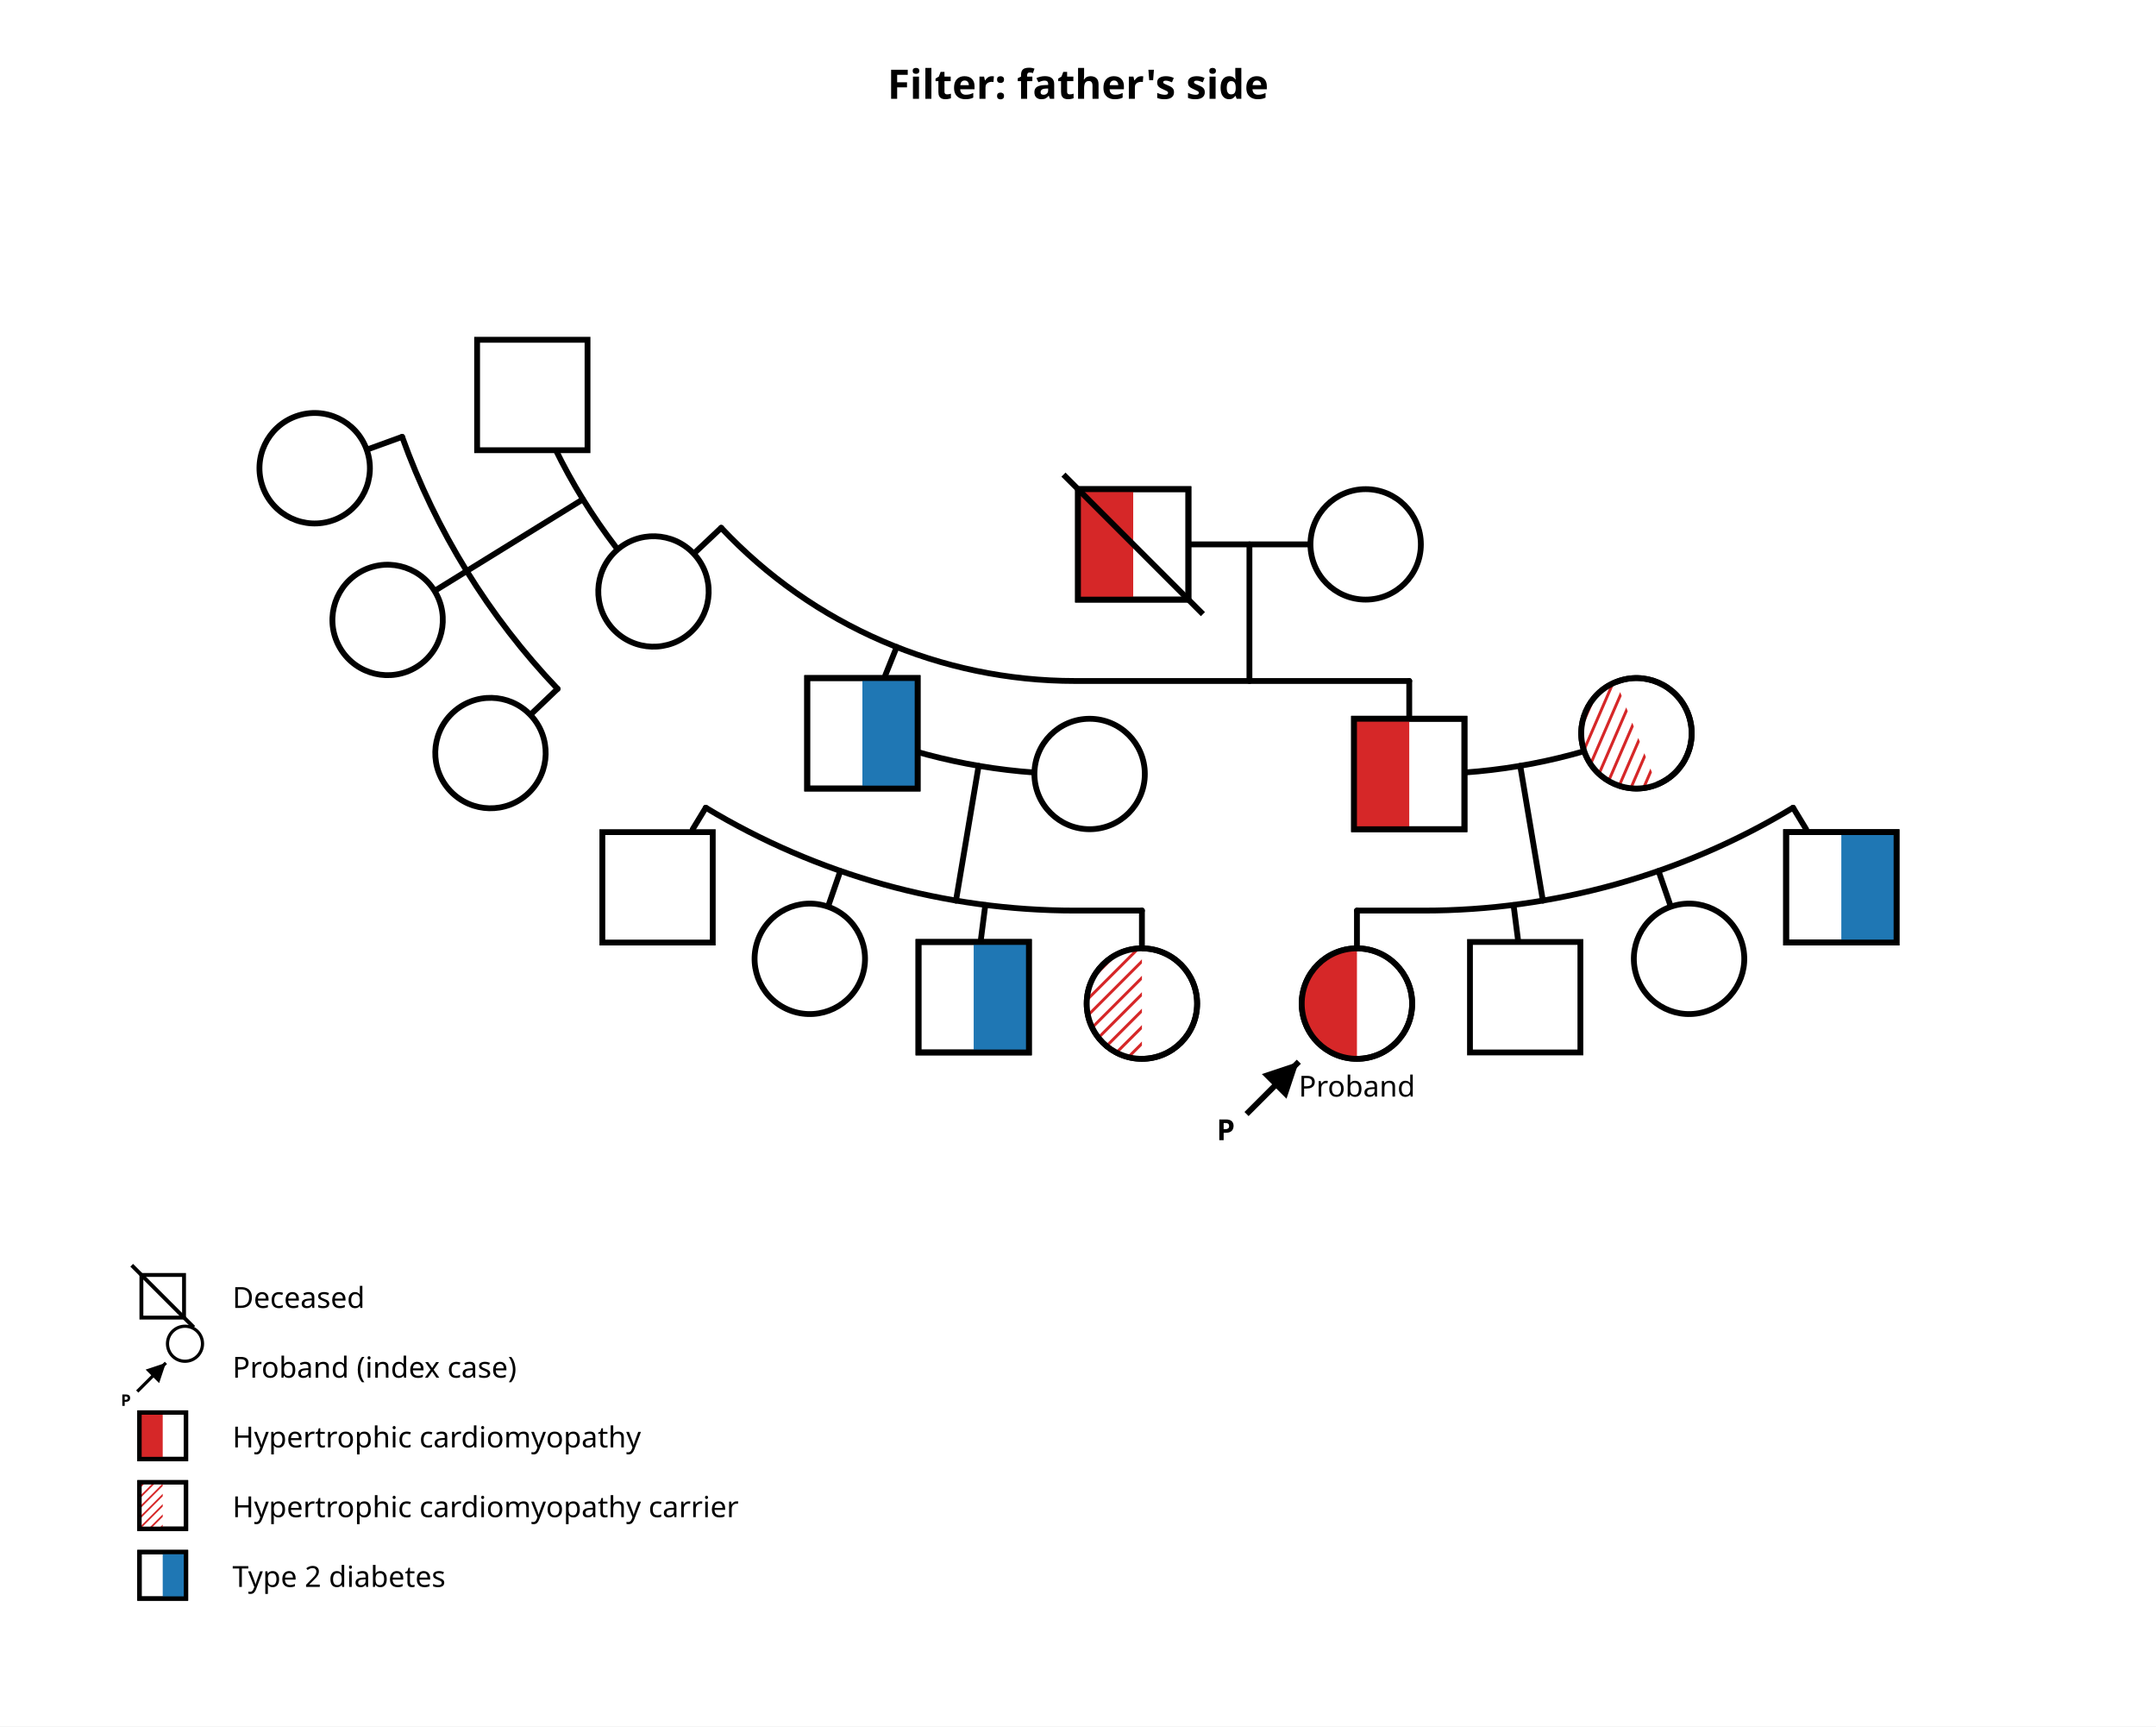
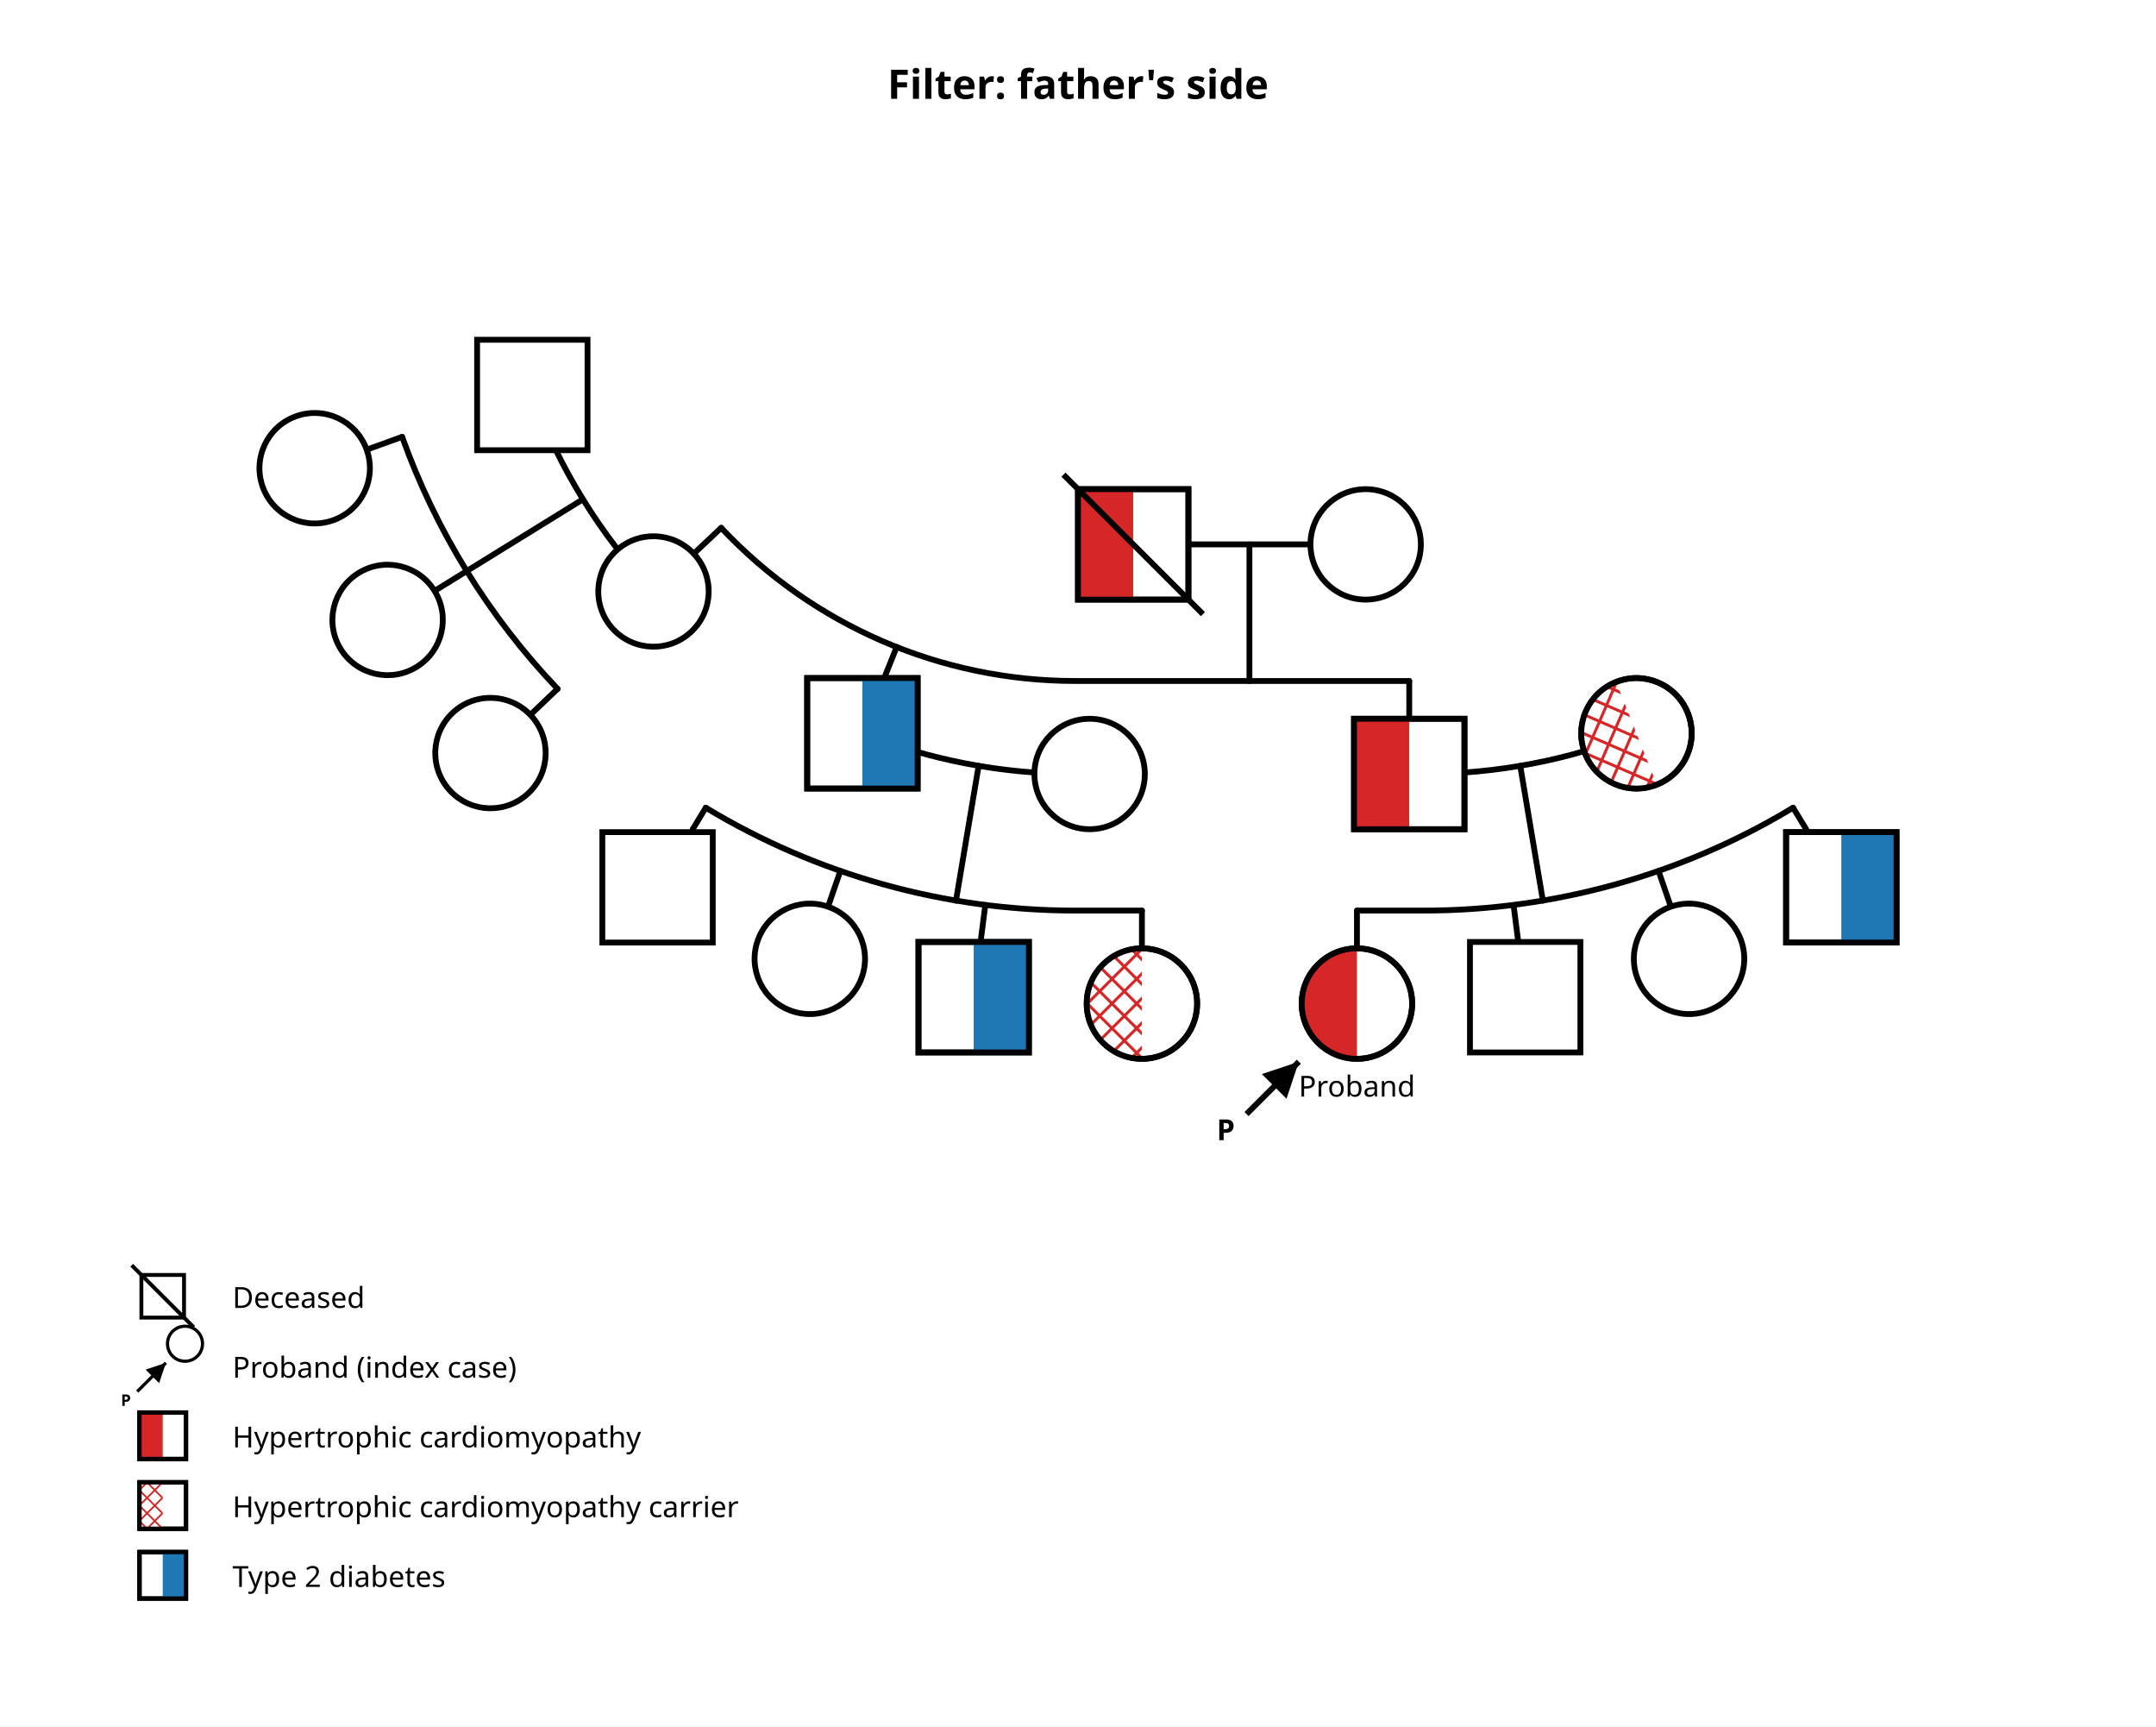
<svg xmlns="http://www.w3.org/2000/svg" width="742" height="594" viewBox="0 0 742 594">
  <defs>
    <marker id="proband-arrowhead" markerWidth="6" markerHeight="6" refX="6" refY="3" orient="auto">
      <path d="M 0 0 L 6 3 L 0 6 Z" fill="black" />
    </marker>
  </defs>
  <rect width="742" height="594" fill="white" />
  <g class="chart-title">
    <text x="371" y="34" text-anchor="middle" font-family="sans-serif" font-size="14" font-weight="bold" fill="black" style="user-select:none">Filter: father's side</text>
  </g>
  <g transform="translate(430 67.3)">
    <path d="M -40 120 L 40 120" fill="none" stroke="black" stroke-width="2" stroke-linecap="round" />
    <line x1="0" y1="120" x2="0" y2="167" fill="none" stroke="black" stroke-width="2" stroke-linecap="round" />
    <path d="M -181.8 114.3 A 167 167 0 0 0 -60 167 L 55 167" fill="none" stroke="black" stroke-width="2" stroke-linecap="round" />
    <line x1="-181.8" y1="114.3" x2="-190.5" y2="122.5" fill="none" stroke="black" stroke-width="2" stroke-linecap="round" />
    <line x1="-121.4" y1="155.3" x2="-125.3" y2="165" fill="none" stroke="black" stroke-width="2" stroke-linecap="round" />
    <line x1="55" y1="167" x2="55" y2="179" fill="none" stroke="black" stroke-width="2" stroke-linecap="round" />
    <path d="M 55 199 L 60 199 A 199 199 0 0 0 133.2 185" fill="none" stroke="black" stroke-width="2" stroke-linecap="round" />
    <line x1="93.2" y1="196.2" x2="101" y2="242.6" fill="none" stroke="black" stroke-width="2" stroke-linecap="round" />
    <path d="M 37 246 L 60 246 A 246 246 0 0 0 187.1 210.6" fill="none" stroke="black" stroke-width="2" stroke-linecap="round" />
    <line x1="37" y1="246" x2="37" y2="258" fill="none" stroke="black" stroke-width="2" stroke-linecap="round" />
    <line x1="90.9" y1="244.1" x2="92.4" y2="255.8" fill="none" stroke="black" stroke-width="2" stroke-linecap="round" />
    <line x1="140.8" y1="232.4" x2="144.7" y2="243.7" fill="none" stroke="black" stroke-width="2" stroke-linecap="round" />
    <line x1="187.1" y1="210.6" x2="191.6" y2="218" fill="none" stroke="black" stroke-width="2" stroke-linecap="round" />
    <path d="M -133.2 185 A 199 199 0 0 0 -60 199 L -55 199" fill="none" stroke="black" stroke-width="2" stroke-linecap="round" />
    <line x1="-93.2" y1="196.2" x2="-101" y2="242.6" fill="none" stroke="black" stroke-width="2" stroke-linecap="round" />
    <path d="M -187.1 210.6 A 246 246 0 0 0 -60 246 L -37 246" fill="none" stroke="black" stroke-width="2" stroke-linecap="round" />
    <line x1="-187.1" y1="210.6" x2="-191.6" y2="218" fill="none" stroke="black" stroke-width="2" stroke-linecap="round" />
    <line x1="-140.8" y1="232.4" x2="-144.7" y2="243.7" fill="none" stroke="black" stroke-width="2" stroke-linecap="round" />
    <line x1="-90.9" y1="244.1" x2="-92.4" y2="255.8" fill="none" stroke="black" stroke-width="2" stroke-linecap="round" />
    <line x1="-37" y1="246" x2="-37" y2="258" fill="none" stroke="black" stroke-width="2" stroke-linecap="round" />
    <path d="M -246.8 68.6 A 199 199 0 0 0 -205.1 136.2" fill="none" stroke="black" stroke-width="2" stroke-linecap="round" />
    <line x1="-229.4" y1="104.5" x2="-269.4" y2="129.2" fill="none" stroke="black" stroke-width="2" stroke-linecap="round" />
    <path d="M -291.6 83 A 246 246 0 0 0 -238.1 169.7" fill="none" stroke="black" stroke-width="2" stroke-linecap="round" />
    <line x1="-291.6" y1="83" x2="-302.9" y2="87.1" fill="none" stroke="black" stroke-width="2" stroke-linecap="round" />
    <line x1="-269.4" y1="129.2" x2="-279.6" y2="135.5" fill="none" stroke="black" stroke-width="2" stroke-linecap="round" />
    <line x1="-238.1" y1="169.7" x2="-246.8" y2="178" fill="none" stroke="black" stroke-width="2" stroke-linecap="round" />
    <g transform="translate(-40 120) rotate(0)">
      <g transform="translate(-20 -20)">
        <g transform="translate(20 20)" style="user-select:none" />
        <g>
          <g>
            <clipPath id="symbol-clip-0">
              <rect x="1" y="1" width="38" height="38" />
            </clipPath>
            <rect x="1" y="1" width="38" height="38" stroke="black" stroke-width="2" fill="white" />
            <g clip-path="url(#symbol-clip-0)">
              <g>
                <g data-tag-fill="solid">
                  <path d="M 20 20 L 20 60 A 40 40 0 0 1 20 -20 Z" fill="#d62728" />
                </g>
              </g>
            </g>
            <rect x="1" y="1" width="38" height="38" stroke="black" stroke-width="2" fill="none" />
          </g>
        </g>
        <line x1="-4" y1="-4" x2="44" y2="44" stroke="black" stroke-width="2" />
      </g>
    </g>
    <g transform="translate(40 120) rotate(0)">
      <g transform="translate(-20 -20)">
        <g transform="translate(20 20)" style="user-select:none" />
        <g>
          <g>
            <circle cx="20" cy="20" r="19" stroke="black" stroke-width="2" fill="white" />
          </g>
        </g>
      </g>
    </g>
    <g transform="translate(55 199) rotate(0)">
      <g transform="translate(-20 -20)">
        <g transform="translate(20 20)" style="user-select:none" />
        <g>
          <g>
            <clipPath id="symbol-clip-2">
              <rect x="1" y="1" width="38" height="38" />
            </clipPath>
            <rect x="1" y="1" width="38" height="38" stroke="black" stroke-width="2" fill="white" />
            <g clip-path="url(#symbol-clip-2)">
              <g>
                <g data-tag-fill="solid">
                  <path d="M 20 20 L 20 60 A 40 40 0 0 1 20 -20 Z" fill="#d62728" />
                </g>
              </g>
            </g>
            <rect x="1" y="1" width="38" height="38" stroke="black" stroke-width="2" fill="none" />
          </g>
        </g>
      </g>
    </g>
    <g transform="translate(133.2 185) rotate(-21.6)">
      <g transform="translate(-20 -20)">
        <g transform="translate(20 20)" style="user-select:none" />
        <g>
          <g>
            <clipPath id="symbol-clip-3">
              <circle cx="20" cy="20" r="19" />
            </clipPath>
            <circle cx="20" cy="20" r="19" stroke="black" stroke-width="2" fill="white" />
            <g clip-path="url(#symbol-clip-3)">
              <g data-carrier-sector="hcm">
-                 <g data-tag-fill="diagonal">
+                 <g data-tag-fill="crosshatch">
                  <clipPath id="symbol-clip-3-s0">
                    <path d="M 20 20 L 20 60 A 40 40 0 0 1 20 -20 Z" />
                  </clipPath>
                  <path d="M 20 20 L 20 60 A 40 40 0 0 1 20 -20 Z" fill="white" />
-                   <path d="M-37.172 40L2.828 0M-31.515 40L8.485 0M-25.858 40L14.142 0M-20.201 40L19.799 0M-14.544 40L25.456 0M-8.887 40L31.113 0M-3.23 40L36.77 0M2.426 40L42.426 0M8.083 40L48.083 0M13.74 40L53.74 0M19.397 40L59.397 0M25.054 40L65.054 0M30.711 40L70.711 0M36.368 40L76.368 0" fill="none" stroke="#d62728" stroke-width="1" clip-path="url(#symbol-clip-3-s0)" />
+                   <path d="M-35.757 40L4.243 0M-27.272 40L12.728 0M-18.787 40L21.213 0M-10.302 40L29.698 0M-1.816 40L38.184 0M6.669 40L46.669 0M15.154 40L55.154 0M23.64 40L63.64 0M32.125 40L72.125 0M-35.757 0L4.243 40M-27.272 0L12.728 40M-18.787 0L21.213 40M-10.302 0L29.698 40M-1.816 0L38.184 40M6.669 0L46.669 40M15.154 0L55.154 40M23.64 0L63.64 40M32.125 0L72.125 40" fill="none" stroke="#d62728" stroke-width="1" clip-path="url(#symbol-clip-3-s0)" />
                </g>
              </g>
            </g>
            <circle cx="20" cy="20" r="19" stroke="black" stroke-width="2" fill="none" />
          </g>
        </g>
      </g>
    </g>
    <g transform="translate(203.7 238) rotate(-31.1)">
      <g transform="translate(-20 -20)">
        <g transform="translate(20 20)" style="user-select:none" />
        <g>
          <g transform="rotate(31.1 20 20)">
            <g>
              <clipPath id="symbol-clip-4">
                <rect x="1" y="1" width="38" height="38" />
              </clipPath>
              <rect x="1" y="1" width="38" height="38" stroke="black" stroke-width="2" fill="white" />
              <g clip-path="url(#symbol-clip-4)">
                <g>
                  <g data-tag-fill="solid">
                    <path d="M 20 20 L 20 -20 A 40 40 0 0 1 20 60 Z" fill="#1f77b4" />
                  </g>
                </g>
              </g>
              <rect x="1" y="1" width="38" height="38" stroke="black" stroke-width="2" fill="none" />
            </g>
          </g>
        </g>
      </g>
    </g>
    <g transform="translate(151.3 262.6) rotate(-19.2)">
      <g transform="translate(-20 -20)">
        <g transform="translate(20 20)" style="user-select:none" />
        <g>
          <g>
            <circle cx="20" cy="20" r="19" stroke="black" stroke-width="2" fill="white" />
          </g>
        </g>
      </g>
    </g>
    <g transform="translate(94.9 275.8) rotate(-7.2)">
      <g transform="translate(-20 -20)">
        <g transform="translate(20 20)" style="user-select:none" />
        <g>
          <g transform="rotate(7.2 20 20)">
            <g>
              <rect x="1" y="1" width="38" height="38" stroke="black" stroke-width="2" fill="white" />
            </g>
          </g>
        </g>
      </g>
    </g>
    <g transform="translate(37 278) rotate(0)">
      <g transform="translate(-20 -20)">
        <g transform="translate(20 20)" style="user-select:none">
          <g data-name-label="true" pointer-events="none">
            <text x="0" y="32" text-anchor="middle" font-family="sans-serif" font-size="10" fill="black">Proband</text>
          </g>
        </g>
        <g>
          <g>
            <clipPath id="symbol-clip-7">
              <circle cx="20" cy="20" r="19" />
            </clipPath>
            <circle cx="20" cy="20" r="19" stroke="black" stroke-width="2" fill="white" />
            <g clip-path="url(#symbol-clip-7)">
              <g>
                <g data-tag-fill="solid">
                  <path d="M 20 20 L 20 60 A 40 40 0 0 1 20 -20 Z" fill="#d62728" />
                </g>
              </g>
            </g>
            <circle cx="20" cy="20" r="19" stroke="black" stroke-width="2" fill="none" />
          </g>
        </g>
        <g data-arrow="proband">
          <line x1="-18" y1="58" x2="0" y2="40" stroke="black" stroke-width="2" marker-end="url(#proband-arrowhead)" />
          <rect x="-30" y="58" width="8.5" height="10" fill="white" />
          <text data-proband-letter="true" x="-22" y="67" text-anchor="end" font-family="sans-serif" font-size="10" font-weight="bold" fill="black" style="user-select:none">P</text>
        </g>
      </g>
    </g>
    <g transform="translate(-133.2 185) rotate(21.6)">
      <g transform="translate(-20 -20)">
        <g transform="translate(20 20)" style="user-select:none" />
        <g>
          <g transform="rotate(-21.6 20 20)">
            <g>
              <clipPath id="symbol-clip-8">
                <rect x="1" y="1" width="38" height="38" />
              </clipPath>
              <rect x="1" y="1" width="38" height="38" stroke="black" stroke-width="2" fill="white" />
              <g clip-path="url(#symbol-clip-8)">
                <g>
                  <g data-tag-fill="solid">
                    <path d="M 20 20 L 20 -20 A 40 40 0 0 1 20 60 Z" fill="#1f77b4" />
                  </g>
                </g>
              </g>
              <rect x="1" y="1" width="38" height="38" stroke="black" stroke-width="2" fill="none" />
            </g>
          </g>
        </g>
      </g>
    </g>
    <g transform="translate(-55 199) rotate(0)">
      <g transform="translate(-20 -20)">
        <g transform="translate(20 20)" style="user-select:none" />
        <g>
          <g>
            <circle cx="20" cy="20" r="19" stroke="black" stroke-width="2" fill="white" />
          </g>
        </g>
      </g>
    </g>
    <g transform="translate(-37 278) rotate(0)">
      <g transform="translate(-20 -20)">
        <g transform="translate(20 20)" style="user-select:none" />
        <g>
          <g>
            <clipPath id="symbol-clip-10">
              <circle cx="20" cy="20" r="19" />
            </clipPath>
            <circle cx="20" cy="20" r="19" stroke="black" stroke-width="2" fill="white" />
            <g clip-path="url(#symbol-clip-10)">
              <g data-carrier-sector="hcm">
-                 <g data-tag-fill="diagonal">
+                 <g data-tag-fill="crosshatch">
                  <clipPath id="symbol-clip-10-s0">
                    <path d="M 20 20 L 20 60 A 40 40 0 0 1 20 -20 Z" />
                  </clipPath>
                  <path d="M 20 20 L 20 60 A 40 40 0 0 1 20 -20 Z" fill="white" />
-                   <path d="M-37.172 40L2.828 0M-31.515 40L8.485 0M-25.858 40L14.142 0M-20.201 40L19.799 0M-14.544 40L25.456 0M-8.887 40L31.113 0M-3.23 40L36.77 0M2.426 40L42.426 0M8.083 40L48.083 0M13.74 40L53.74 0M19.397 40L59.397 0M25.054 40L65.054 0M30.711 40L70.711 0M36.368 40L76.368 0" fill="none" stroke="#d62728" stroke-width="1" clip-path="url(#symbol-clip-10-s0)" />
+                   <path d="M-35.757 40L4.243 0M-27.272 40L12.728 0M-18.787 40L21.213 0M-10.302 40L29.698 0M-1.816 40L38.184 0M6.669 40L46.669 0M15.154 40L55.154 0M23.64 40L63.64 0M32.125 40L72.125 0M-35.757 0L4.243 40M-27.272 0L12.728 40M-18.787 0L21.213 40M-10.302 0L29.698 40M-1.816 0L38.184 40M6.669 0L46.669 40M15.154 0L55.154 40M23.64 0L63.64 40M32.125 0L72.125 40" fill="none" stroke="#d62728" stroke-width="1" clip-path="url(#symbol-clip-10-s0)" />
                </g>
              </g>
            </g>
            <circle cx="20" cy="20" r="19" stroke="black" stroke-width="2" fill="none" />
          </g>
        </g>
      </g>
    </g>
    <g transform="translate(-94.9 275.8) rotate(7.2)">
      <g transform="translate(-20 -20)">
        <g transform="translate(20 20)" style="user-select:none" />
        <g>
          <g transform="rotate(-7.2 20 20)">
            <g>
              <clipPath id="symbol-clip-11">
                <rect x="1" y="1" width="38" height="38" />
              </clipPath>
              <rect x="1" y="1" width="38" height="38" stroke="black" stroke-width="2" fill="white" />
              <g clip-path="url(#symbol-clip-11)">
                <g>
                  <g data-tag-fill="solid">
                    <path d="M 20 20 L 20 -20 A 40 40 0 0 1 20 60 Z" fill="#1f77b4" />
                  </g>
                </g>
              </g>
              <rect x="1" y="1" width="38" height="38" stroke="black" stroke-width="2" fill="none" />
            </g>
          </g>
        </g>
      </g>
    </g>
    <g transform="translate(-151.3 262.6) rotate(19.2)">
      <g transform="translate(-20 -20)">
        <g transform="translate(20 20)" style="user-select:none" />
        <g>
          <g>
            <circle cx="20" cy="20" r="19" stroke="black" stroke-width="2" fill="white" />
          </g>
        </g>
      </g>
    </g>
    <g transform="translate(-203.7 238) rotate(31.1)">
      <g transform="translate(-20 -20)">
        <g transform="translate(20 20)" style="user-select:none" />
        <g>
          <g transform="rotate(-31.1 20 20)">
            <g>
              <rect x="1" y="1" width="38" height="38" stroke="black" stroke-width="2" fill="white" />
            </g>
          </g>
        </g>
      </g>
    </g>
    <g transform="translate(-246.8 68.6) rotate(69.8)">
      <g transform="translate(-20 -20)">
        <g transform="translate(20 20)" style="user-select:none" />
        <g>
          <g transform="rotate(20.2 20 20)">
            <g>
              <rect x="1" y="1" width="38" height="38" stroke="black" stroke-width="2" fill="white" />
            </g>
          </g>
        </g>
      </g>
    </g>
    <g transform="translate(-205.1 136.2) rotate(46.8)">
      <g transform="translate(-20 -20)">
        <g transform="translate(20 20)" style="user-select:none" />
        <g>
          <g>
            <circle cx="20" cy="20" r="19" stroke="black" stroke-width="2" fill="white" />
          </g>
        </g>
      </g>
    </g>
    <g transform="translate(-261.2 191.8) rotate(46.4)">
      <g transform="translate(-20 -20)">
        <g transform="translate(20 20)" style="user-select:none" />
        <g>
          <g>
            <circle cx="20" cy="20" r="19" stroke="black" stroke-width="2" fill="white" />
          </g>
        </g>
      </g>
    </g>
    <g transform="translate(-296.6 146) rotate(58.3)">
      <g transform="translate(-20 -20)">
        <g transform="translate(20 20)" style="user-select:none" />
        <g>
          <g>
            <circle cx="20" cy="20" r="19" stroke="black" stroke-width="2" fill="white" />
          </g>
        </g>
      </g>
    </g>
    <g transform="translate(-321.7 93.8) rotate(70.3)">
      <g transform="translate(-20 -20)">
        <g transform="translate(20 20)" style="user-select:none" />
        <g>
          <g>
            <circle cx="20" cy="20" r="19" stroke="black" stroke-width="2" fill="white" />
          </g>
        </g>
      </g>
    </g>
    <g class="consanguinity-labels">
</g>
  </g>
  <g class="pedigree-key" transform="translate(0 434)">
    <g transform="translate(56 12) scale(0.667) translate(-18 -18)">
      <svg width="36" height="36" viewBox="-6 -6 36 36">
        <rect x="1" y="1" width="22" height="22" stroke="black" stroke-width="2" fill="white" />
        <line x1="-4" y1="-4" x2="28" y2="28" stroke="black" stroke-width="2" />
      </svg>
    </g>
    <text x="80" y="16" font-family="sans-serif" font-size="10" fill="black">Deceased</text>
    <g transform="translate(56 36) scale(0.667) translate(-23 -23)">
      <svg width="46" height="46" viewBox="-30 -2 56 56">
        <defs>
          <marker id="legend-arrowhead" markerWidth="6" markerHeight="6" refX="6" refY="3" orient="auto">
            <polygon points="0 0, 6 3, 0 6" fill="black" />
          </marker>
        </defs>
        <circle cx="12" cy="12" r="11" stroke="black" stroke-width="2" fill="white" />
        <g data-arrow="proband">
          <line x1="-18" y1="42" x2="0" y2="24" stroke="black" stroke-width="2" marker-end="url(#legend-arrowhead)" />
          <rect x="-30" y="42" width="8.5" height="10" fill="white" />
          <text data-proband-letter="true" x="-22" y="51" text-anchor="end" font-family="sans-serif" font-size="10" font-weight="bold" fill="black" style="user-select:none">P</text>
        </g>
      </svg>
    </g>
    <text x="80" y="40" font-family="sans-serif" font-size="10" fill="black">Proband (index case)</text>
    <g transform="translate(56 60) scale(1) translate(-14 -14)">
      <svg width="28" height="28" viewBox="0 0 28 28">
        <clipPath id="legend-clip-hcm">
          <rect x="6" y="6" width="16" height="16" />
        </clipPath>
        <rect x="6" y="6" width="16" height="16" fill="white" stroke="black" stroke-width="1.5" />
        <g clip-path="url(#legend-clip-hcm)">
          <g data-tag-fill="solid">
            <path d="M 14 14 L 14 30 A 16 16 0 0 1 14 -2 Z" fill="#d62728" />
          </g>
        </g>
        <rect x="6" y="6" width="16" height="16" fill="none" stroke="black" stroke-width="1.5" />
      </svg>
    </g>
    <text x="80" y="64" font-family="sans-serif" font-size="10" fill="black">Hypertrophic cardiomyopathy</text>
    <g transform="translate(56 84) scale(1) translate(-14 -14)">
      <svg width="28" height="28" viewBox="0 0 28 28">
        <clipPath id="legend-clip-hcm-carrier">
          <rect x="6" y="6" width="16" height="16" />
        </clipPath>
        <rect x="6" y="6" width="16" height="16" fill="white" stroke="black" stroke-width="1.5" />
        <g clip-path="url(#legend-clip-hcm-carrier)">
-           <g data-tag-fill="diagonal">
+           <g data-tag-fill="crosshatch">
            <clipPath id="legend-clip-hcm-carrier-fill">
              <path d="M 14 14 L 14 30 A 16 16 0 0 1 14 -2 Z" />
            </clipPath>
            <path d="M 14 14 L 14 30 A 16 16 0 0 1 14 -2 Z" fill="white" />
-             <path d="M-8.232 22L7.768 6M-4.697 22L11.303 6M-1.161 22L14.839 6M2.374 22L18.374 6M5.91 22L21.91 6M9.445 22L25.445 6M12.981 22L28.981 6M16.517 22L32.517 6M20.052 22L36.052 6" fill="none" stroke="#d62728" stroke-width="0.6" clip-path="url(#legend-clip-hcm-carrier-fill)" />
+             <path d="M-7.348 22L8.652 6M-2.045 22L13.955 6M3.258 22L19.258 6M8.562 22L24.562 6M13.865 22L29.865 6M19.168 22L35.168 6M-7.348 6L8.652 22M-2.045 6L13.955 22M3.258 6L19.258 22M8.562 6L24.562 22M13.865 6L29.865 22M19.168 6L35.168 22" fill="none" stroke="#d62728" stroke-width="0.6" clip-path="url(#legend-clip-hcm-carrier-fill)" />
          </g>
        </g>
        <rect x="6" y="6" width="16" height="16" fill="none" stroke="black" stroke-width="1.5" />
      </svg>
    </g>
    <text x="80" y="88" font-family="sans-serif" font-size="10" fill="black">Hypertrophic cardiomyopathy carrier</text>
    <g transform="translate(56 108) scale(1) translate(-14 -14)">
      <svg width="28" height="28" viewBox="0 0 28 28">
        <clipPath id="legend-clip-dm">
          <rect x="6" y="6" width="16" height="16" />
        </clipPath>
        <rect x="6" y="6" width="16" height="16" fill="white" stroke="black" stroke-width="1.5" />
        <g clip-path="url(#legend-clip-dm)">
          <g data-tag-fill="solid">
            <path d="M 14 14 L 14 -2 A 16 16 0 0 1 14 30 Z" fill="#1f77b4" />
          </g>
        </g>
        <rect x="6" y="6" width="16" height="16" fill="none" stroke="black" stroke-width="1.5" />
      </svg>
    </g>
    <text x="80" y="112" font-family="sans-serif" font-size="10" fill="black">Type 2 diabetes</text>
  </g>
</svg>
